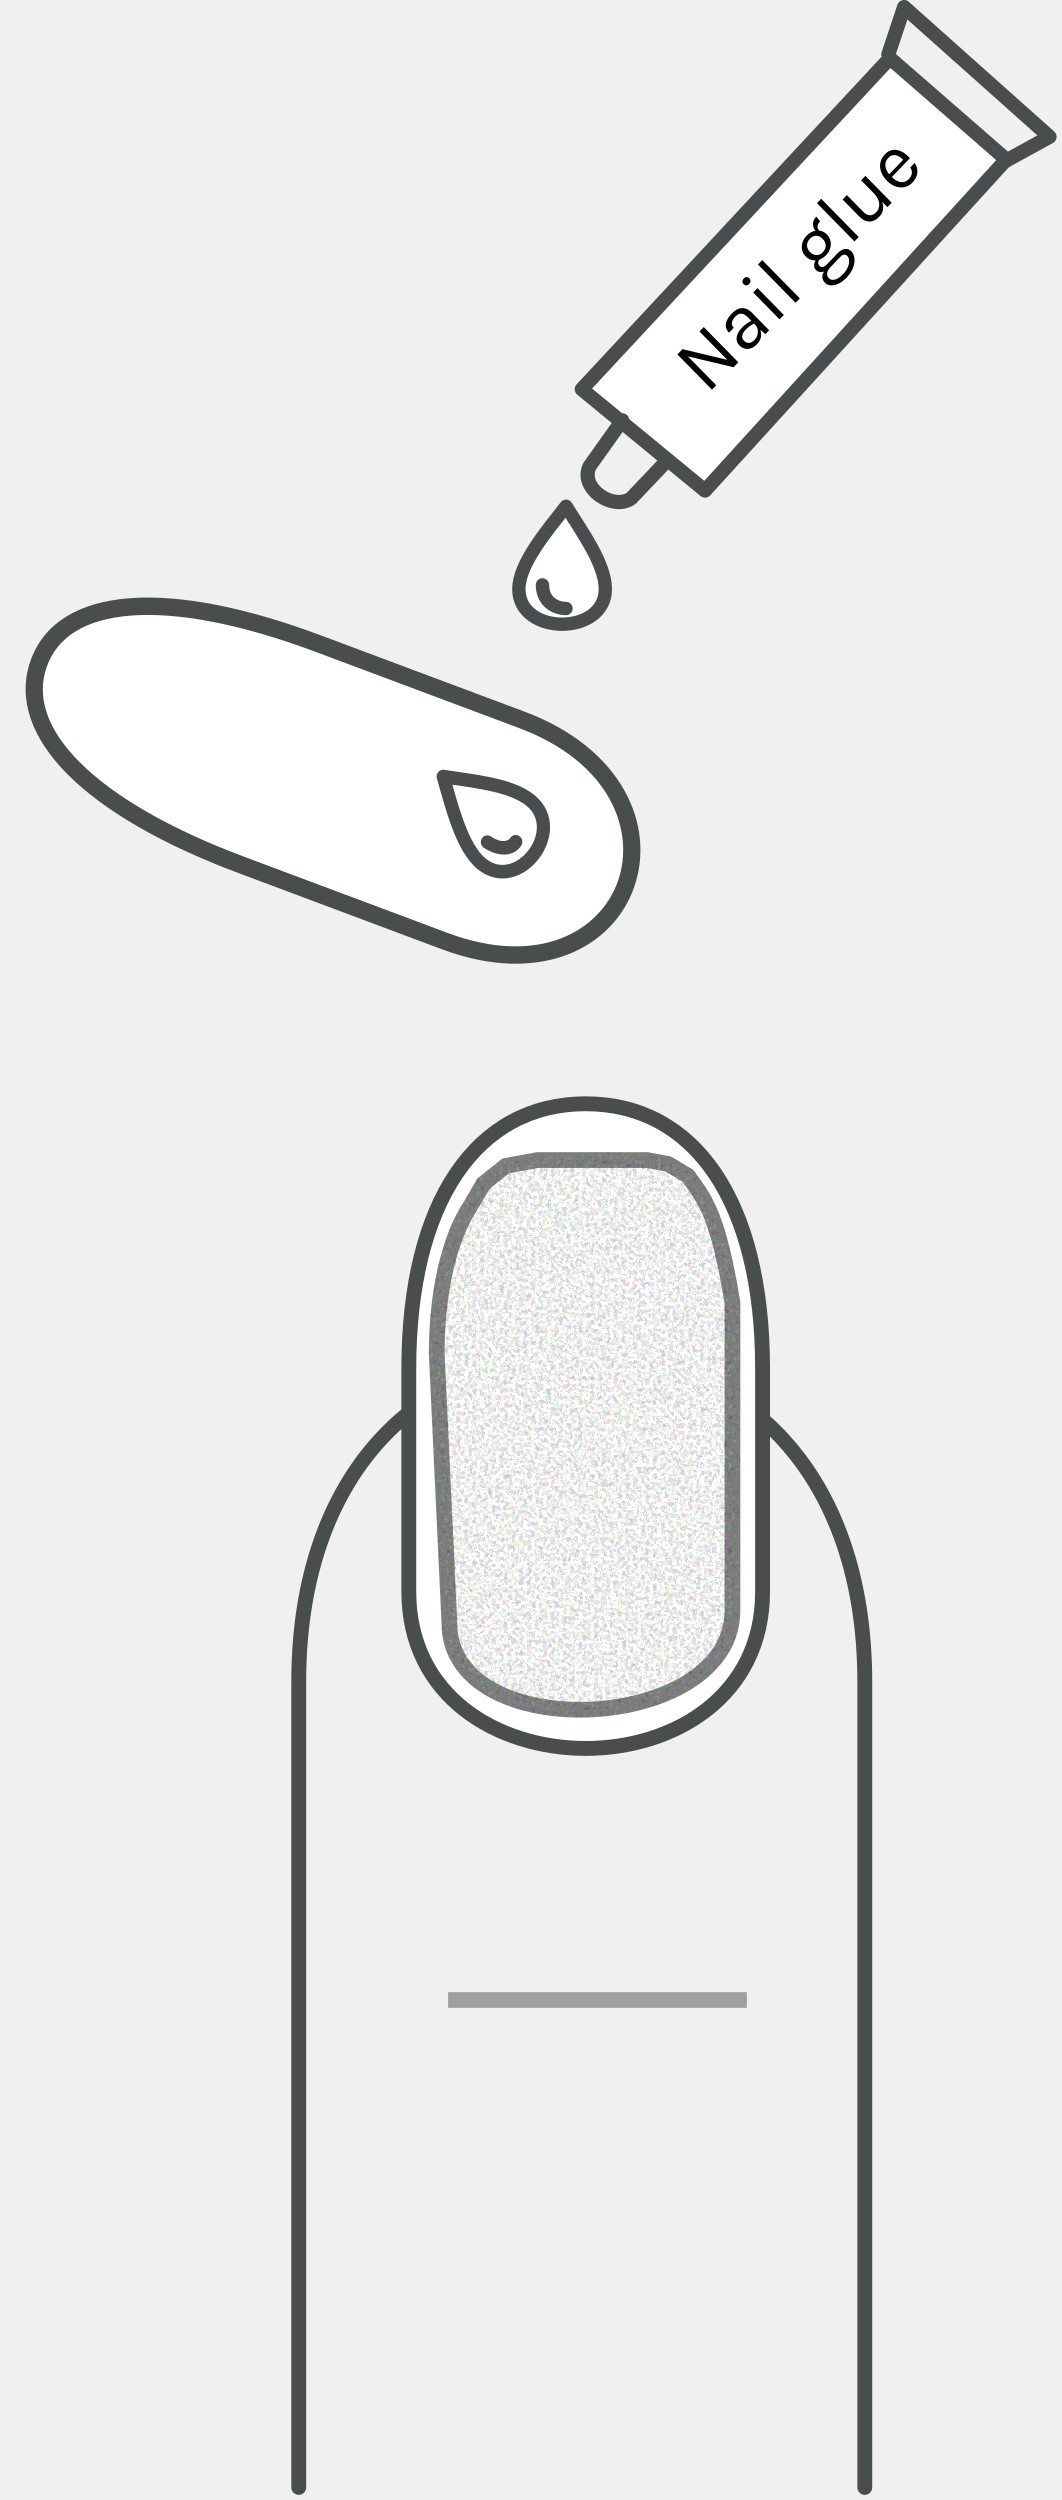
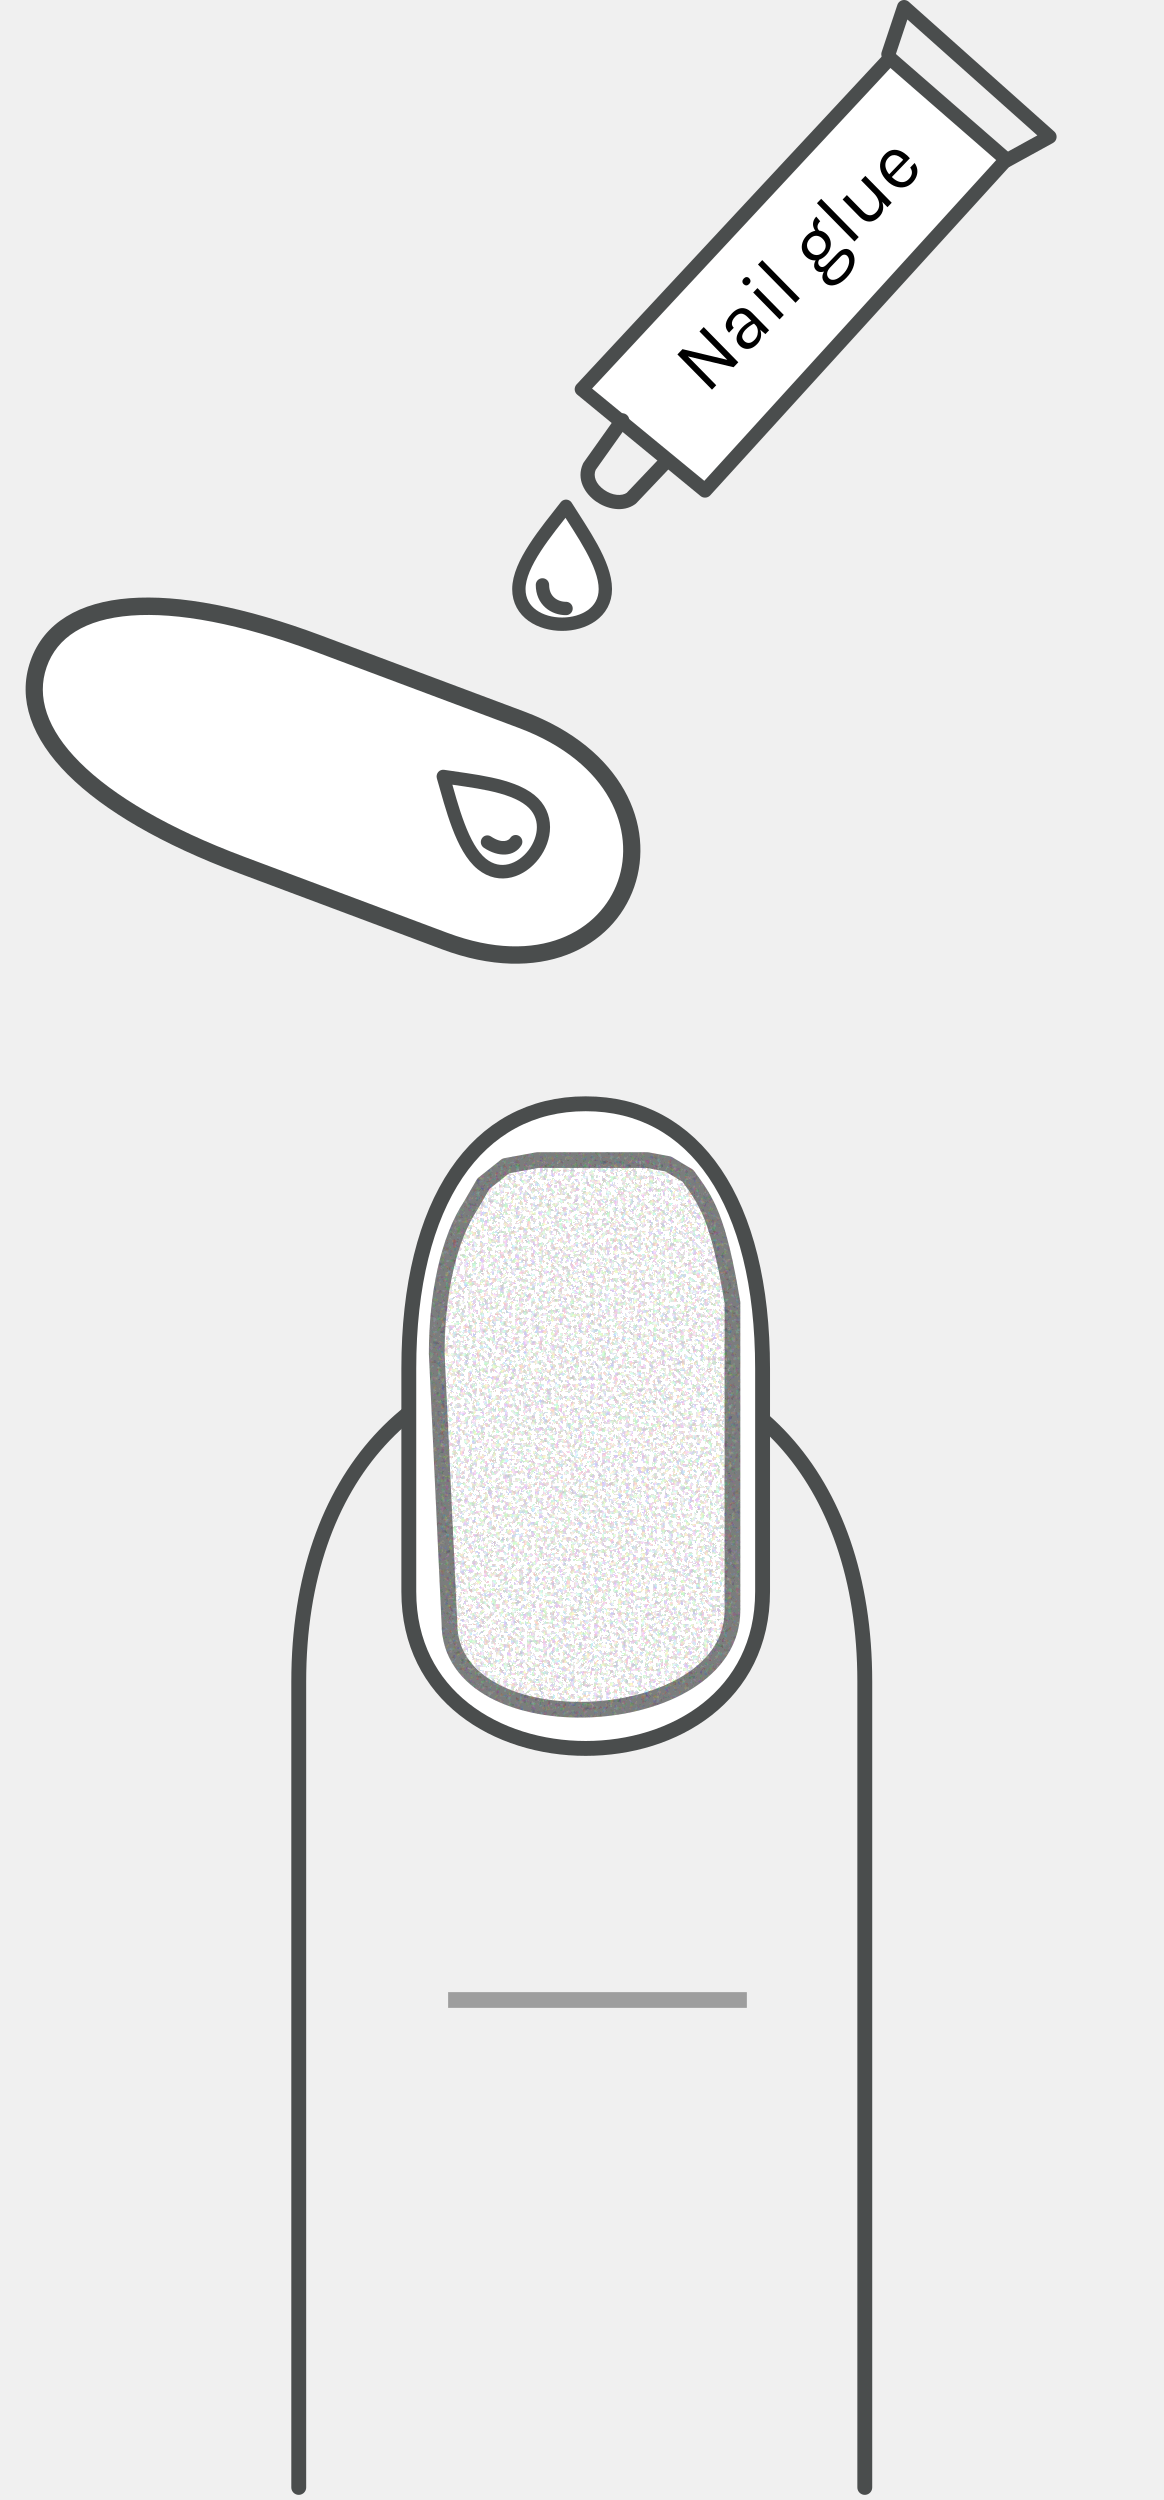
- <svg xmlns="http://www.w3.org/2000/svg" width="135" height="318" viewBox="0 0 135 318" fill="none">
+ <svg xmlns="http://www.w3.org/2000/svg" width="148.00" height="318" viewBox="0.00 0 148.00 318" fill="none">
  <path d="M38 316.4V213.921C38 187.418 53.429 172.4 74 172.4C94.571 172.4 110 187.418 110 213.921V316.4" stroke-width="1.892" stroke-linecap="round" stroke-linejoin="round" stroke="#4A4D4D" />
  <path d="M52 174.087C52 152.811 60.654 140.4 74.5 140.4C88.346 140.4 97 152.811 97 174.087V202.454C97 229.049 52 229.049 52 202.454V174.087Z" fill="white" stroke-width="1.892" stroke-linecap="round" stroke-linejoin="round" stroke="#4A4D4D" />
  <path d="M72 64.4C69.5 67.606 66 71.728 66 74.934C66 80.889 77 80.889 77 74.934C77 71.728 74 67.606 72 64.4Z" fill="white" stroke-width="1.7" stroke-linecap="round" stroke-linejoin="round" stroke="#4A4D4D" />
  <path d="M69 74.4C69 76.4 70.5 77.4 72 77.4" stroke-width="1.7" stroke-linecap="round" stroke-linejoin="round" stroke="#4A4D4D" />
  <path d="M74 49.509L113.194 7.4L128 20.291L89.677 62.4L74 49.509Z" fill="white" stroke-width="1.8" stroke-linecap="round" stroke-linejoin="round" stroke="#4A4D4D" />
  <path d="M113 6.9L115 0.9L133.5 17.4L128.043 20.4" stroke-width="1.8" stroke-linecap="round" stroke-linejoin="round" stroke="#4A4D4D" />
  <path d="M79.88 53.984C80.169 53.577 80.075 53.015 79.671 52.729C79.267 52.442 78.705 52.54 78.416 52.946L79.148 53.465L79.88 53.984ZM74.976 59.342L74.244 58.823C74.211 58.87 74.182 58.92 74.158 58.973L74.976 59.342ZM80.292 63.388L80.814 64.118C80.86 64.085 80.902 64.048 80.941 64.007L80.292 63.388ZM85.266 59.453C85.609 59.092 85.597 58.522 85.238 58.18C84.879 57.838 84.31 57.855 83.967 58.216L84.616 58.835L85.266 59.453ZM79.148 53.465L78.416 52.946L74.244 58.823L74.976 59.342L75.708 59.86L79.88 53.984L79.148 53.465ZM74.976 59.342L74.158 58.973C73.258 60.955 74.403 62.79 75.788 63.772C77.153 64.74 79.249 65.247 80.814 64.118L80.292 63.388L79.769 62.658C79.096 63.145 77.889 63.048 76.834 62.3C75.798 61.565 75.404 60.569 75.794 59.71L74.976 59.342ZM80.292 63.388L80.941 64.007L85.266 59.453L84.616 58.835L83.967 58.216L79.642 62.77L80.292 63.388Z" fill="#4A4D4D" />
  <rect x="57" y="253.4" width="38" height="2" fill="black" fill-opacity="0.34" />
  <path d="M86.166 45.083L86.811 44.413L92.642 45.804L92.594 45.855L88.974 42.164L89.514 41.602L93.912 46.085L93.309 46.712L87.282 45.278L87.365 45.192L91.105 49.004L90.564 49.566L86.166 45.083ZM97.361 42.498L96.556 41.821L95.121 40.357C94.82 40.05 94.54 39.896 94.282 39.895C94.022 39.892 93.765 40.022 93.511 40.286C93.368 40.435 93.258 40.592 93.182 40.758C93.109 40.921 93.082 41.084 93.101 41.246C93.121 41.404 93.199 41.553 93.337 41.693L92.734 42.32C92.491 42.073 92.355 41.813 92.326 41.54C92.294 41.266 92.349 40.988 92.489 40.707C92.629 40.422 92.832 40.141 93.098 39.865C93.352 39.601 93.62 39.411 93.903 39.294C94.186 39.178 94.477 39.159 94.777 39.236C95.075 39.311 95.374 39.502 95.675 39.809L97.832 42.008L97.361 42.498ZM96.315 43.759C96.042 44.042 95.768 44.227 95.492 44.312C95.216 44.397 94.956 44.405 94.712 44.337C94.468 44.269 94.259 44.147 94.087 43.971C93.86 43.74 93.731 43.494 93.7 43.234C93.671 42.971 93.72 42.705 93.849 42.437C93.975 42.166 94.16 41.904 94.403 41.652C94.576 41.472 94.767 41.309 94.975 41.165C95.186 41.018 95.404 40.889 95.631 40.778L95.975 41.128C95.78 41.215 95.578 41.333 95.37 41.482C95.164 41.629 94.988 41.778 94.843 41.93C94.621 42.16 94.481 42.402 94.421 42.656C94.36 42.908 94.44 43.146 94.662 43.372C94.825 43.539 95.023 43.622 95.255 43.62C95.49 43.617 95.735 43.482 95.992 43.215C96.172 43.028 96.292 42.817 96.351 42.582C96.41 42.343 96.417 42.114 96.372 41.897C96.329 41.677 96.243 41.502 96.115 41.371L96.247 41.234C96.471 41.462 96.63 41.725 96.725 42.021C96.821 42.314 96.839 42.613 96.778 42.917C96.716 43.221 96.562 43.502 96.315 43.759ZM95.293 36.126C95.182 36.241 95.063 36.3 94.935 36.303C94.805 36.304 94.688 36.25 94.583 36.143C94.48 36.039 94.431 35.922 94.435 35.793C94.439 35.663 94.496 35.541 94.607 35.426C94.718 35.311 94.836 35.25 94.961 35.245C95.087 35.239 95.201 35.289 95.303 35.394C95.409 35.501 95.461 35.621 95.462 35.755C95.46 35.887 95.404 36.01 95.293 36.126ZM99.162 40.626L95.807 37.206L96.348 36.644L99.702 40.063L99.162 40.626ZM101.191 38.515L96.415 33.646L96.956 33.084L101.732 37.953L101.191 38.515ZM107.673 35.322C107.333 35.675 106.99 35.931 106.642 36.091C106.297 36.253 105.973 36.323 105.671 36.3C105.374 36.278 105.127 36.167 104.931 35.967C104.672 35.703 104.567 35.403 104.617 35.068C104.671 34.733 104.847 34.411 105.145 34.101L105.632 33.983C105.382 34.243 105.242 34.497 105.211 34.746C105.179 34.995 105.255 35.212 105.437 35.398C105.619 35.583 105.87 35.639 106.19 35.566C106.51 35.493 106.858 35.261 107.232 34.872C107.509 34.584 107.711 34.29 107.837 33.99C107.968 33.691 108.026 33.414 108.011 33.161C108 32.908 107.92 32.705 107.771 32.553C107.666 32.445 107.537 32.392 107.383 32.393C107.232 32.396 107.078 32.479 106.921 32.643L105.632 33.983C105.408 34.217 105.18 34.384 104.948 34.486C104.716 34.582 104.501 34.619 104.301 34.596C104.101 34.573 103.934 34.494 103.801 34.358C103.661 34.216 103.582 34.053 103.562 33.872C103.543 33.69 103.57 33.508 103.643 33.326C103.719 33.142 103.829 32.974 103.975 32.822L104.282 32.921C104.213 32.993 104.159 33.083 104.12 33.191C104.081 33.294 104.068 33.403 104.083 33.518C104.097 33.628 104.151 33.73 104.245 33.825C104.352 33.935 104.486 33.981 104.646 33.963C104.806 33.946 105.002 33.817 105.233 33.577L106.522 32.236C106.834 31.912 107.145 31.725 107.456 31.675C107.77 31.623 108.045 31.719 108.283 31.962C108.503 32.185 108.635 32.48 108.681 32.846C108.73 33.214 108.674 33.613 108.513 34.044C108.355 34.478 108.075 34.904 107.673 35.322ZM105.067 32.465C104.813 32.73 104.532 32.916 104.223 33.026C103.917 33.132 103.612 33.154 103.307 33.091C103.005 33.026 102.733 32.869 102.49 32.622C102.245 32.372 102.089 32.092 102.022 31.781C101.958 31.468 101.977 31.155 102.08 30.841C102.183 30.523 102.362 30.231 102.616 29.967C102.863 29.71 103.139 29.529 103.442 29.425C103.746 29.316 104.05 29.293 104.355 29.356C104.659 29.419 104.934 29.575 105.179 29.825C105.422 30.073 105.576 30.353 105.64 30.666C105.704 30.979 105.686 31.293 105.585 31.609C105.487 31.923 105.314 32.208 105.067 32.465ZM104.675 32.066C104.929 31.801 105.047 31.515 105.029 31.207C105.012 30.898 104.884 30.623 104.646 30.38C104.4 30.13 104.132 30.001 103.839 29.993C103.544 29.983 103.269 30.11 103.015 30.374C102.763 30.636 102.642 30.921 102.65 31.229C102.659 31.533 102.785 31.81 103.031 32.06C103.269 32.302 103.539 32.43 103.841 32.443C104.145 32.453 104.423 32.328 104.675 32.066ZM104.236 29.378L103.875 29.538C103.679 29.338 103.545 29.123 103.475 28.894C103.401 28.662 103.395 28.431 103.454 28.202C103.511 27.969 103.636 27.752 103.83 27.551L104.328 28.143C104.12 28.36 104.006 28.572 103.986 28.78C103.964 28.986 104.047 29.185 104.236 29.378ZM108.691 30.715L103.916 25.847L104.456 25.285L109.232 30.153L108.691 30.715ZM109.532 22.933L110.073 22.371L113.427 25.79L112.887 26.353L109.532 22.933ZM107.183 25.377L107.723 24.814L109.81 26.942C110.09 27.227 110.37 27.374 110.648 27.382C110.929 27.388 111.196 27.26 111.448 26.998C111.656 26.782 111.78 26.537 111.82 26.265C111.863 25.989 111.828 25.709 111.715 25.422C111.602 25.131 111.419 24.856 111.164 24.596L111.365 24.387C111.741 24.77 112.008 25.154 112.165 25.538C112.325 25.92 112.378 26.286 112.324 26.635C112.27 26.98 112.111 27.289 111.848 27.563C111.598 27.822 111.333 28.002 111.053 28.101C110.772 28.201 110.485 28.208 110.192 28.123C109.897 28.037 109.603 27.844 109.312 27.547L107.183 25.377ZM116.065 23.22C115.779 23.518 115.449 23.71 115.075 23.795C114.702 23.876 114.318 23.851 113.922 23.719C113.529 23.584 113.161 23.342 112.818 22.992C112.451 22.619 112.201 22.23 112.066 21.827C111.932 21.423 111.907 21.034 111.991 20.658C112.075 20.277 112.261 19.937 112.55 19.636C112.802 19.375 113.068 19.203 113.349 19.123C113.629 19.043 113.912 19.035 114.195 19.101C114.479 19.167 114.752 19.291 115.016 19.474C115.279 19.652 115.519 19.87 115.737 20.13L113.338 22.624L113.002 22.281L115.043 20.159L114.989 20.431C114.858 20.284 114.713 20.152 114.552 20.035C114.393 19.917 114.227 19.83 114.052 19.776C113.875 19.72 113.698 19.712 113.519 19.754C113.341 19.795 113.167 19.904 112.998 20.079C112.786 20.3 112.663 20.541 112.629 20.802C112.596 21.063 112.633 21.322 112.741 21.579C112.847 21.835 113.003 22.068 113.211 22.28L113.435 22.509C113.669 22.747 113.912 22.924 114.166 23.039C114.422 23.153 114.674 23.191 114.923 23.154C115.171 23.117 115.402 22.987 115.617 22.763C115.832 22.54 115.956 22.302 115.99 22.051C116.024 21.8 115.953 21.554 115.777 21.313L116.339 20.73C116.526 20.992 116.639 21.268 116.677 21.56C116.714 21.849 116.68 22.136 116.577 22.421C116.474 22.706 116.303 22.973 116.065 23.22Z" fill="black" />
  <path d="M30.703 110.02C11.313 102.759 1.888 93.112 4.906 84.453C7.924 75.794 21.122 74.619 40.512 81.88L66.365 91.562C90.603 100.638 80.794 128.779 56.556 119.702L30.703 110.02Z" fill="white" />
  <path d="M30.703 110.02L31.065 108.982L30.703 110.02ZM40.512 81.88L40.874 80.841V80.841L40.512 81.88ZM66.365 91.562L66.003 92.6V92.6L66.365 91.562ZM56.556 119.702L56.194 120.741L56.556 119.702ZM30.703 110.02L31.065 108.982C21.442 105.378 14.404 101.22 10.161 96.978C5.926 92.745 4.623 88.607 5.936 84.839L4.906 84.453L3.876 84.067C2.171 88.958 4.071 93.973 8.642 98.543C13.204 103.105 20.573 107.401 30.341 111.059L30.703 110.02ZM4.906 84.453L5.936 84.839C7.25 81.071 10.804 78.752 16.671 78.301C22.55 77.85 30.527 79.315 40.15 82.918L40.512 81.88L40.874 80.841C31.107 77.183 22.79 75.606 16.468 76.092C10.134 76.578 5.581 79.177 3.876 84.067L4.906 84.453ZM40.512 81.88L40.15 82.918L66.003 92.6L66.365 91.562L66.728 90.523L40.874 80.841L40.512 81.88ZM66.365 91.562L66.003 92.6C77.7 96.981 80.814 105.73 78.609 112.054C76.405 118.377 68.616 123.044 56.919 118.663L56.556 119.702L56.194 120.741C68.735 125.437 77.969 120.571 80.67 112.825C83.37 105.078 79.269 95.219 66.728 90.523L66.365 91.562ZM56.556 119.702L56.919 118.663L31.065 108.982L30.703 110.02L30.341 111.059L56.194 120.741L56.556 119.702Z" fill="#4A4D4D" />
  <path d="M56.373 98.773C57.487 102.653 58.759 107.852 61.278 109.894C65.958 113.685 72.142 105.594 67.463 101.802C64.943 99.761 60.017 99.343 56.373 98.773Z" fill="white" />
  <path d="M56.373 98.773L56.494 97.921C56.211 97.877 55.927 97.984 55.74 98.204C55.553 98.425 55.488 98.729 55.569 99.012L56.373 98.773ZM56.373 98.773L55.569 99.012C56.118 100.923 56.729 103.246 57.518 105.331C58.298 107.392 59.313 109.395 60.762 110.569L61.278 109.894L61.795 109.218C60.725 108.351 59.843 106.733 59.08 104.715C58.324 102.719 57.742 100.503 57.177 98.534L56.373 98.773ZM61.278 109.894L60.762 110.569C62.141 111.686 63.67 111.944 65.076 111.6C66.454 111.263 67.673 110.362 68.54 109.227C69.408 108.092 69.973 106.66 69.966 105.201C69.96 103.714 69.357 102.244 67.979 101.127L67.463 101.802L66.946 102.478C67.907 103.256 68.286 104.22 68.29 105.197C68.294 106.203 67.898 107.269 67.219 108.156C66.541 109.044 65.628 109.691 64.678 109.924C63.754 110.149 62.756 109.997 61.795 109.218L61.278 109.894ZM67.463 101.802L67.979 101.127C66.556 99.975 64.53 99.328 62.506 98.893C60.475 98.455 58.269 98.199 56.494 97.921L56.373 98.773L56.252 99.625C58.121 99.917 60.2 100.155 62.173 100.579C64.153 101.005 65.849 101.589 66.946 102.478L67.463 101.802Z" fill="#4A4D4D" />
  <path d="M62.452 106.4C62.062 106.14 61.542 106.251 61.293 106.648C61.043 107.046 61.157 107.579 61.548 107.839L62 107.12L62.452 106.4ZM66.313 107.541C66.562 107.143 66.448 106.61 66.058 106.35C65.667 106.089 65.148 106.201 64.898 106.598L65.605 107.069L66.313 107.541ZM62 107.12L61.548 107.839C63.424 109.09 65.412 108.974 66.313 107.541L65.605 107.069L64.898 106.598C64.712 106.893 63.934 107.388 62.452 106.4L62 107.12Z" fill="#4A4D4D" />
  <g filter="url(#filter0_n_359_15)">
    <path d="M59.902 153.311L61.5 150.558L64.339 148.3L68.4 147.558C78.804 147.558 63.415 147.558 79.403 147.558L82.304 147.558L85 148.058L87.5 149.558C89.832 152.774 91.332 154.647 93.167 165.688L93.168 184.825L93.167 204.839C93.167 220.555 57.167 222.195 57.167 206.48L55.553 172.189C55.553 164.681 57.021 157.63 59.902 153.311Z" fill="white" stroke-width="2" stroke-linecap="round" stroke-linejoin="round" stroke="#4A4D4D" stroke-opacity="0.73" />
  </g>
  <defs>
    <filter id="filter0_n_359_15" x="54.553" y="146.558" width="39.614" height="71.92" filterUnits="userSpaceOnUse" color-interpolation-filters="sRGB">
      <feFlood flood-opacity="0" result="BackgroundImageFix" />
      <feBlend mode="normal" in="SourceGraphic" in2="BackgroundImageFix" result="shape" />
      <feTurbulence type="fractalNoise" baseFrequency="2 2" stitchTiles="stitch" numOctaves="3" result="noise" seed="8453" />
      <feComponentTransfer in="noise" result="coloredNoise1">
        <feFuncR type="linear" slope="2" intercept="-0.5" />
        <feFuncG type="linear" slope="2" intercept="-0.5" />
        <feFuncB type="linear" slope="2" intercept="-0.5" />
        <feFuncA type="discrete" tableValues="1 1 1 1 1 1 1 1 1 1 1 1 1 1 1 1 1 1 1 1 1 1 1 1 1 1 1 1 1 1 1 1 1 1 1 1 1 1 1 1 1 1 1 1 1 1 1 1 1 1 1 0 0 0 0 0 0 0 0 0 0 0 0 0 0 0 0 0 0 0 0 0 0 0 0 0 0 0 0 0 0 0 0 0 0 0 0 0 0 0 0 0 0 0 0 0 0 0 0 0 " />
      </feComponentTransfer>
      <feComposite operator="in" in2="shape" in="coloredNoise1" result="noise1Clipped" />
      <feComponentTransfer in="noise1Clipped" result="color1">
        <feFuncA type="table" tableValues="0 0.22" />
      </feComponentTransfer>
      <feMerge result="effect1_noise_359_15">
        <feMergeNode in="shape" />
        <feMergeNode in="color1" />
      </feMerge>
    </filter>
  </defs>
</svg>
